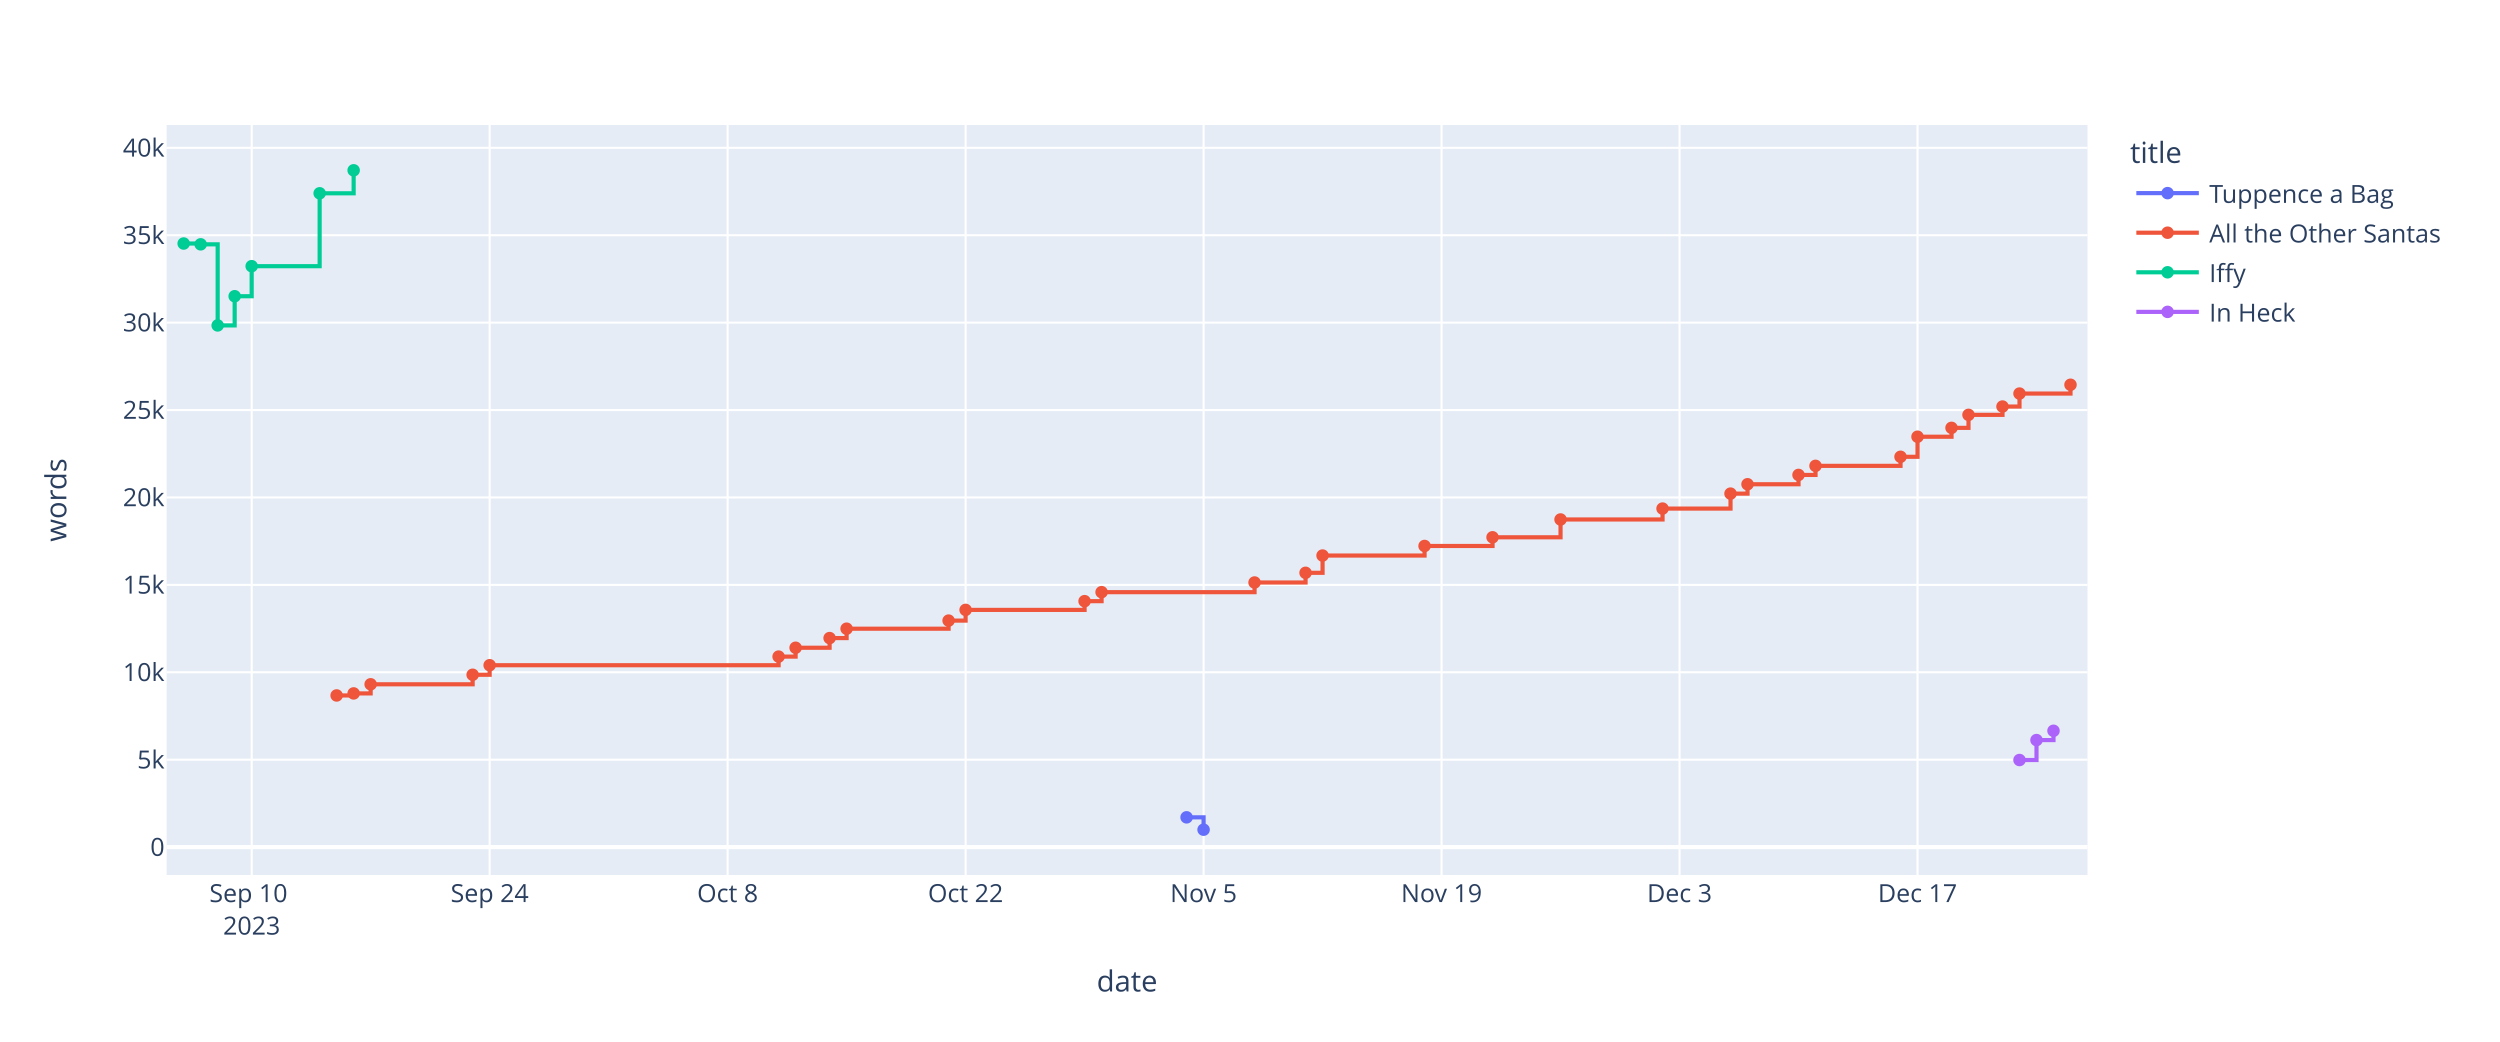
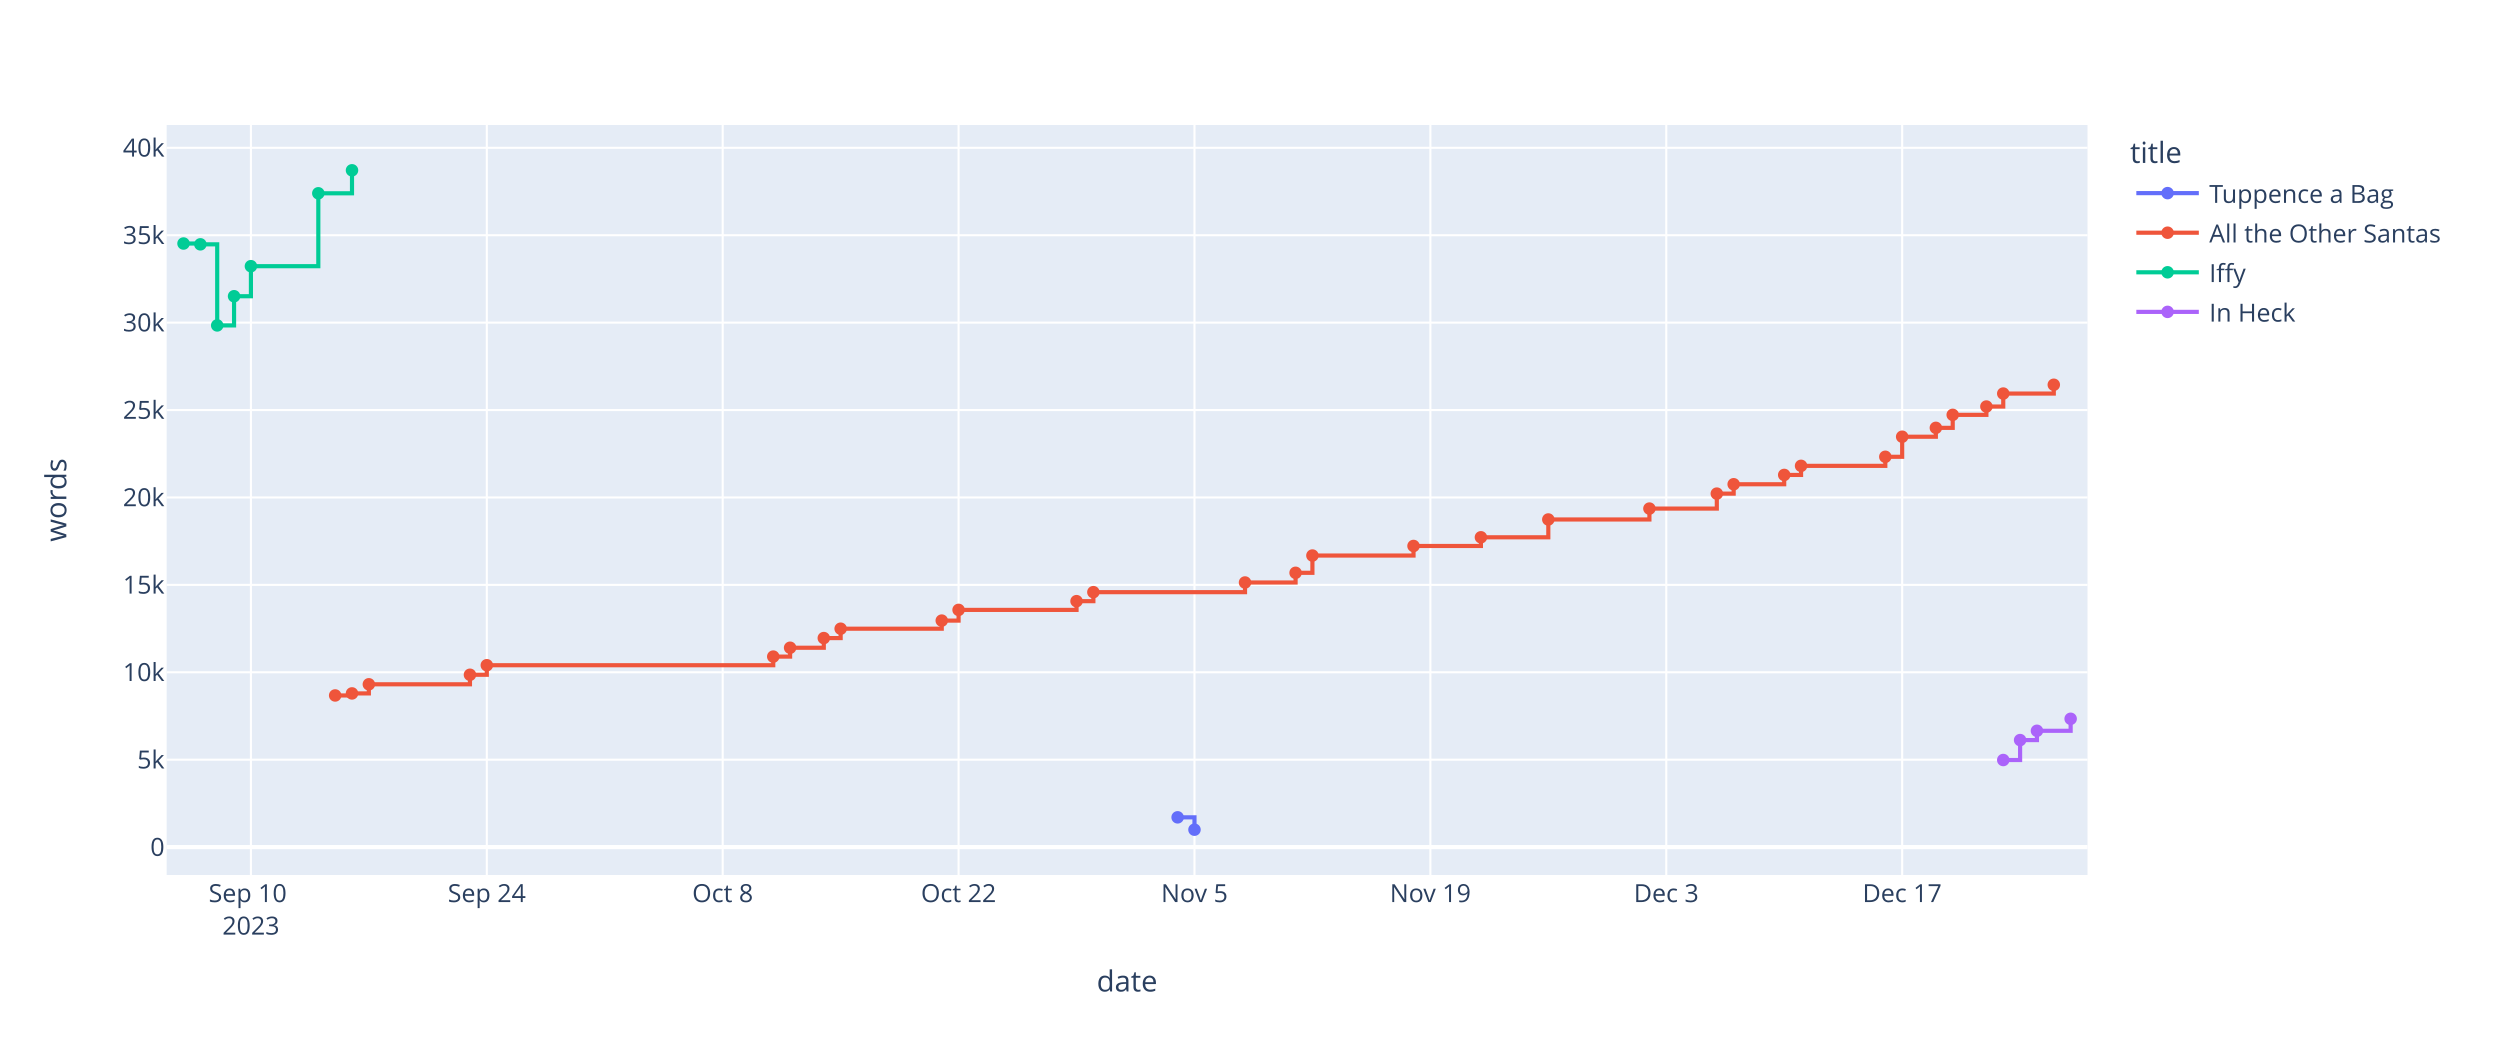
<svg xmlns="http://www.w3.org/2000/svg" class="main-svg" width="1200" height="500" style="" viewBox="0 0 1200 500">
  <rect x="0" y="0" width="1200" height="500" style="fill: rgb(255, 255, 255); fill-opacity: 1;" />
-   <defs id="defs-a32a0c">
+   <defs id="defs-82df48">
    <g class="clips">
-       <clipPath id="clipa32a0cxyplot" class="plotclip">
+       <clipPath id="clip82df48xyplot" class="plotclip">
        <rect width="922" height="360" />
      </clipPath>
-       <clipPath class="axesclip" id="clipa32a0cx">
+       <clipPath class="axesclip" id="clip82df48x">
        <rect x="80" y="0" width="922" height="500" />
      </clipPath>
-       <clipPath class="axesclip" id="clipa32a0cy">
+       <clipPath class="axesclip" id="clip82df48y">
        <rect x="0" y="60" width="1200" height="360" />
      </clipPath>
-       <clipPath class="axesclip" id="clipa32a0cxy">
+       <clipPath class="axesclip" id="clip82df48xy">
        <rect x="80" y="60" width="922" height="360" />
      </clipPath>
    </g>
    <g class="gradients" />
    <g class="patterns" />
  </defs>
  <g class="bglayer">
    <rect class="bg" x="80" y="60" width="922" height="360" style="fill: rgb(229, 236, 246); fill-opacity: 1; stroke-width: 0;" />
  </g>
  <g class="layer-below">
    <g class="imagelayer" />
    <g class="shapelayer" />
  </g>
  <g class="cartesianlayer">
    <g class="subplot xy">
      <g class="layer-subplot">
        <g class="shapelayer" />
        <g class="imagelayer" />
      </g>
      <g class="minor-gridlayer">
        <g class="x" />
        <g class="y" />
      </g>
      <g class="gridlayer">
        <g class="x">
-           <path class="xgrid crisp" transform="translate(120.8,0)" d="M0,60v360" style="stroke: rgb(255, 255, 255); stroke-opacity: 1; stroke-width: 1px;" />
-           <path class="xgrid crisp" transform="translate(235.03,0)" d="M0,60v360" style="stroke: rgb(255, 255, 255); stroke-opacity: 1; stroke-width: 1px;" />
-           <path class="xgrid crisp" transform="translate(349.26,0)" d="M0,60v360" style="stroke: rgb(255, 255, 255); stroke-opacity: 1; stroke-width: 1px;" />
-           <path class="xgrid crisp" transform="translate(463.49,0)" d="M0,60v360" style="stroke: rgb(255, 255, 255); stroke-opacity: 1; stroke-width: 1px;" />
-           <path class="xgrid crisp" transform="translate(577.72,0)" d="M0,60v360" style="stroke: rgb(255, 255, 255); stroke-opacity: 1; stroke-width: 1px;" />
-           <path class="xgrid crisp" transform="translate(691.95,0)" d="M0,60v360" style="stroke: rgb(255, 255, 255); stroke-opacity: 1; stroke-width: 1px;" />
-           <path class="xgrid crisp" transform="translate(806.18,0)" d="M0,60v360" style="stroke: rgb(255, 255, 255); stroke-opacity: 1; stroke-width: 1px;" />
-           <path class="xgrid crisp" transform="translate(920.41,0)" d="M0,60v360" style="stroke: rgb(255, 255, 255); stroke-opacity: 1; stroke-width: 1px;" />
+           <path class="xgrid crisp" transform="translate(120.44,0)" d="M0,60v360" style="stroke: rgb(255, 255, 255); stroke-opacity: 1; stroke-width: 1px;" />
+           <path class="xgrid crisp" transform="translate(233.67,0)" d="M0,60v360" style="stroke: rgb(255, 255, 255); stroke-opacity: 1; stroke-width: 1px;" />
+           <path class="xgrid crisp" transform="translate(346.89,0)" d="M0,60v360" style="stroke: rgb(255, 255, 255); stroke-opacity: 1; stroke-width: 1px;" />
+           <path class="xgrid crisp" transform="translate(460.12,0)" d="M0,60v360" style="stroke: rgb(255, 255, 255); stroke-opacity: 1; stroke-width: 1px;" />
+           <path class="xgrid crisp" transform="translate(573.35,0)" d="M0,60v360" style="stroke: rgb(255, 255, 255); stroke-opacity: 1; stroke-width: 1px;" />
+           <path class="xgrid crisp" transform="translate(686.58,0)" d="M0,60v360" style="stroke: rgb(255, 255, 255); stroke-opacity: 1; stroke-width: 1px;" />
+           <path class="xgrid crisp" transform="translate(799.81,0)" d="M0,60v360" style="stroke: rgb(255, 255, 255); stroke-opacity: 1; stroke-width: 1px;" />
+           <path class="xgrid crisp" transform="translate(913.04,0)" d="M0,60v360" style="stroke: rgb(255, 255, 255); stroke-opacity: 1; stroke-width: 1px;" />
        </g>
        <g class="y">
          <path class="ygrid crisp" transform="translate(0,364.65)" d="M80,0h922" style="stroke: rgb(255, 255, 255); stroke-opacity: 1; stroke-width: 1px;" />
          <path class="ygrid crisp" transform="translate(0,322.69)" d="M80,0h922" style="stroke: rgb(255, 255, 255); stroke-opacity: 1; stroke-width: 1px;" />
          <path class="ygrid crisp" transform="translate(0,280.74)" d="M80,0h922" style="stroke: rgb(255, 255, 255); stroke-opacity: 1; stroke-width: 1px;" />
          <path class="ygrid crisp" transform="translate(0,238.78)" d="M80,0h922" style="stroke: rgb(255, 255, 255); stroke-opacity: 1; stroke-width: 1px;" />
          <path class="ygrid crisp" transform="translate(0,196.82)" d="M80,0h922" style="stroke: rgb(255, 255, 255); stroke-opacity: 1; stroke-width: 1px;" />
          <path class="ygrid crisp" transform="translate(0,154.86)" d="M80,0h922" style="stroke: rgb(255, 255, 255); stroke-opacity: 1; stroke-width: 1px;" />
          <path class="ygrid crisp" transform="translate(0,112.91)" d="M80,0h922" style="stroke: rgb(255, 255, 255); stroke-opacity: 1; stroke-width: 1px;" />
          <path class="ygrid crisp" transform="translate(0,70.95)" d="M80,0h922" style="stroke: rgb(255, 255, 255); stroke-opacity: 1; stroke-width: 1px;" />
        </g>
      </g>
      <g class="zerolinelayer">
        <path class="yzl zl crisp" transform="translate(0,406.61)" d="M80,0h922" style="stroke: rgb(255, 255, 255); stroke-opacity: 1; stroke-width: 2px;" />
      </g>
      <path class="xlines-below" />
      <path class="ylines-below" />
      <g class="overlines-below" />
      <g class="xaxislayer-below" />
      <g class="yaxislayer-below" />
      <g class="overaxes-below" />
-       <g class="plot" transform="translate(80,60)" clip-path="url(#clipa32a0cxyplot)">
+       <g class="plot" transform="translate(80,60)" clip-path="url(#clip82df48xyplot)">
        <g class="scatterlayer mlayer">
-           <g class="trace scatter trace09ae52" style="stroke-miterlimit: 2; opacity: 1;">
+           <g class="trace scatter tracedaa870" style="stroke-miterlimit: 2; opacity: 1;">
            <g class="fills" />
            <g class="errorbars" />
            <g class="lines">
-               <path class="js-line" d="M497.72,338.25V332.32H489.56" style="vector-effect: non-scaling-stroke; fill: none; stroke: rgb(99, 110, 250); stroke-opacity: 1; stroke-width: 2px; opacity: 1;" />
+               <path class="js-line" d="M493.35,338.25V332.32H485.26" style="vector-effect: non-scaling-stroke; fill: none; stroke: rgb(99, 110, 250); stroke-opacity: 1; stroke-width: 2px; opacity: 1;" />
            </g>
            <g class="points">
-               <path class="point" transform="translate(497.72,338.25)" d="M3,0A3,3 0 1,1 0,-3A3,3 0 0,1 3,0Z" style="opacity: 1; stroke-width: 0px; fill: rgb(99, 110, 250); fill-opacity: 1;" />
-               <path class="point" transform="translate(489.56,332.32)" d="M3,0A3,3 0 1,1 0,-3A3,3 0 0,1 3,0Z" style="opacity: 1; stroke-width: 0px; fill: rgb(99, 110, 250); fill-opacity: 1;" />
+               <path class="point" transform="translate(493.35,338.25)" d="M3,0A3,3 0 1,1 0,-3A3,3 0 0,1 3,0Z" style="opacity: 1; stroke-width: 0px; fill: rgb(99, 110, 250); fill-opacity: 1;" />
+               <path class="point" transform="translate(485.26,332.32)" d="M3,0A3,3 0 1,1 0,-3A3,3 0 0,1 3,0Z" style="opacity: 1; stroke-width: 0px; fill: rgb(99, 110, 250); fill-opacity: 1;" />
            </g>
            <g class="text" />
          </g>
-           <g class="trace scatter tracea67ad2" style="stroke-miterlimit: 2; opacity: 1;">
+           <g class="trace scatter tracebb7113" style="stroke-miterlimit: 2; opacity: 1;">
            <g class="fills" />
            <g class="errorbars" />
            <g class="lines">
-               <path class="js-line" d="M913.84,124.69V128.91H889.36V135.14H881.2V139.13H864.88V145.37H856.73V149.63H840.41V159.26H832.25V163.61H791.45V167.97H783.29V172.44H758.81V176.94H750.65V184.12H718.02V189.35H669.06V197.9H636.42V202.07H603.79V206.66H554.83V214.95H546.67V219.6H522.19V224.24H448.76V228.56H440.6V232.75H383.49V237.89H375.33V241.78H326.37V246.28H318.21V250.92H301.89V255.17H293.73V259.31H155.03V263.89H146.87V268.46H97.91V272.84H89.75V273.82H81.59" style="vector-effect: non-scaling-stroke; fill: none; stroke: rgb(239, 85, 59); stroke-opacity: 1; stroke-width: 2px; opacity: 1;" />
+               <path class="js-line" d="M905.82,124.69V128.91H881.56V135.14H873.47V139.13H857.3V145.37H849.21V149.63H833.04V159.26H824.95V163.61H784.51V167.97H776.42V172.44H752.16V176.94H744.07V184.12H711.72V189.35H663.19V197.9H630.84V202.07H598.49V206.66H549.96V214.95H541.88V219.6H517.61V224.24H444.82V228.56H436.74V232.75H380.12V237.89H372.04V241.78H323.51V246.28H315.42V250.92H299.25V255.17H291.16V259.31H153.67V263.89H145.58V268.46H97.05V272.84H88.96V273.82H80.88" style="vector-effect: non-scaling-stroke; fill: none; stroke: rgb(239, 85, 59); stroke-opacity: 1; stroke-width: 2px; opacity: 1;" />
            </g>
            <g class="points">
-               <path class="point" transform="translate(913.84,124.69)" d="M3,0A3,3 0 1,1 0,-3A3,3 0 0,1 3,0Z" style="opacity: 1; stroke-width: 0px; fill: rgb(239, 85, 59); fill-opacity: 1;" />
-               <path class="point" transform="translate(889.36,128.91)" d="M3,0A3,3 0 1,1 0,-3A3,3 0 0,1 3,0Z" style="opacity: 1; stroke-width: 0px; fill: rgb(239, 85, 59); fill-opacity: 1;" />
-               <path class="point" transform="translate(881.2,135.14)" d="M3,0A3,3 0 1,1 0,-3A3,3 0 0,1 3,0Z" style="opacity: 1; stroke-width: 0px; fill: rgb(239, 85, 59); fill-opacity: 1;" />
-               <path class="point" transform="translate(864.88,139.13)" d="M3,0A3,3 0 1,1 0,-3A3,3 0 0,1 3,0Z" style="opacity: 1; stroke-width: 0px; fill: rgb(239, 85, 59); fill-opacity: 1;" />
-               <path class="point" transform="translate(856.73,145.37)" d="M3,0A3,3 0 1,1 0,-3A3,3 0 0,1 3,0Z" style="opacity: 1; stroke-width: 0px; fill: rgb(239, 85, 59); fill-opacity: 1;" />
-               <path class="point" transform="translate(840.41,149.63)" d="M3,0A3,3 0 1,1 0,-3A3,3 0 0,1 3,0Z" style="opacity: 1; stroke-width: 0px; fill: rgb(239, 85, 59); fill-opacity: 1;" />
-               <path class="point" transform="translate(832.25,159.26)" d="M3,0A3,3 0 1,1 0,-3A3,3 0 0,1 3,0Z" style="opacity: 1; stroke-width: 0px; fill: rgb(239, 85, 59); fill-opacity: 1;" />
-               <path class="point" transform="translate(791.45,163.61)" d="M3,0A3,3 0 1,1 0,-3A3,3 0 0,1 3,0Z" style="opacity: 1; stroke-width: 0px; fill: rgb(239, 85, 59); fill-opacity: 1;" />
-               <path class="point" transform="translate(783.29,167.97)" d="M3,0A3,3 0 1,1 0,-3A3,3 0 0,1 3,0Z" style="opacity: 1; stroke-width: 0px; fill: rgb(239, 85, 59); fill-opacity: 1;" />
-               <path class="point" transform="translate(758.81,172.44)" d="M3,0A3,3 0 1,1 0,-3A3,3 0 0,1 3,0Z" style="opacity: 1; stroke-width: 0px; fill: rgb(239, 85, 59); fill-opacity: 1;" />
-               <path class="point" transform="translate(750.65,176.94)" d="M3,0A3,3 0 1,1 0,-3A3,3 0 0,1 3,0Z" style="opacity: 1; stroke-width: 0px; fill: rgb(239, 85, 59); fill-opacity: 1;" />
-               <path class="point" transform="translate(718.02,184.12)" d="M3,0A3,3 0 1,1 0,-3A3,3 0 0,1 3,0Z" style="opacity: 1; stroke-width: 0px; fill: rgb(239, 85, 59); fill-opacity: 1;" />
-               <path class="point" transform="translate(669.06,189.35)" d="M3,0A3,3 0 1,1 0,-3A3,3 0 0,1 3,0Z" style="opacity: 1; stroke-width: 0px; fill: rgb(239, 85, 59); fill-opacity: 1;" />
-               <path class="point" transform="translate(636.42,197.9)" d="M3,0A3,3 0 1,1 0,-3A3,3 0 0,1 3,0Z" style="opacity: 1; stroke-width: 0px; fill: rgb(239, 85, 59); fill-opacity: 1;" />
-               <path class="point" transform="translate(603.79,202.07)" d="M3,0A3,3 0 1,1 0,-3A3,3 0 0,1 3,0Z" style="opacity: 1; stroke-width: 0px; fill: rgb(239, 85, 59); fill-opacity: 1;" />
-               <path class="point" transform="translate(554.83,206.66)" d="M3,0A3,3 0 1,1 0,-3A3,3 0 0,1 3,0Z" style="opacity: 1; stroke-width: 0px; fill: rgb(239, 85, 59); fill-opacity: 1;" />
-               <path class="point" transform="translate(546.67,214.95)" d="M3,0A3,3 0 1,1 0,-3A3,3 0 0,1 3,0Z" style="opacity: 1; stroke-width: 0px; fill: rgb(239, 85, 59); fill-opacity: 1;" />
-               <path class="point" transform="translate(522.19,219.6)" d="M3,0A3,3 0 1,1 0,-3A3,3 0 0,1 3,0Z" style="opacity: 1; stroke-width: 0px; fill: rgb(239, 85, 59); fill-opacity: 1;" />
-               <path class="point" transform="translate(448.76,224.24)" d="M3,0A3,3 0 1,1 0,-3A3,3 0 0,1 3,0Z" style="opacity: 1; stroke-width: 0px; fill: rgb(239, 85, 59); fill-opacity: 1;" />
-               <path class="point" transform="translate(440.6,228.56)" d="M3,0A3,3 0 1,1 0,-3A3,3 0 0,1 3,0Z" style="opacity: 1; stroke-width: 0px; fill: rgb(239, 85, 59); fill-opacity: 1;" />
-               <path class="point" transform="translate(383.49,232.75)" d="M3,0A3,3 0 1,1 0,-3A3,3 0 0,1 3,0Z" style="opacity: 1; stroke-width: 0px; fill: rgb(239, 85, 59); fill-opacity: 1;" />
-               <path class="point" transform="translate(375.33,237.89)" d="M3,0A3,3 0 1,1 0,-3A3,3 0 0,1 3,0Z" style="opacity: 1; stroke-width: 0px; fill: rgb(239, 85, 59); fill-opacity: 1;" />
-               <path class="point" transform="translate(326.37,241.78)" d="M3,0A3,3 0 1,1 0,-3A3,3 0 0,1 3,0Z" style="opacity: 1; stroke-width: 0px; fill: rgb(239, 85, 59); fill-opacity: 1;" />
-               <path class="point" transform="translate(318.21,246.28)" d="M3,0A3,3 0 1,1 0,-3A3,3 0 0,1 3,0Z" style="opacity: 1; stroke-width: 0px; fill: rgb(239, 85, 59); fill-opacity: 1;" />
-               <path class="point" transform="translate(301.89,250.92)" d="M3,0A3,3 0 1,1 0,-3A3,3 0 0,1 3,0Z" style="opacity: 1; stroke-width: 0px; fill: rgb(239, 85, 59); fill-opacity: 1;" />
-               <path class="point" transform="translate(293.73,255.17)" d="M3,0A3,3 0 1,1 0,-3A3,3 0 0,1 3,0Z" style="opacity: 1; stroke-width: 0px; fill: rgb(239, 85, 59); fill-opacity: 1;" />
-               <path class="point" transform="translate(155.03,259.31)" d="M3,0A3,3 0 1,1 0,-3A3,3 0 0,1 3,0Z" style="opacity: 1; stroke-width: 0px; fill: rgb(239, 85, 59); fill-opacity: 1;" />
-               <path class="point" transform="translate(146.87,263.89)" d="M3,0A3,3 0 1,1 0,-3A3,3 0 0,1 3,0Z" style="opacity: 1; stroke-width: 0px; fill: rgb(239, 85, 59); fill-opacity: 1;" />
-               <path class="point" transform="translate(97.91,268.46)" d="M3,0A3,3 0 1,1 0,-3A3,3 0 0,1 3,0Z" style="opacity: 1; stroke-width: 0px; fill: rgb(239, 85, 59); fill-opacity: 1;" />
-               <path class="point" transform="translate(89.75,272.84)" d="M3,0A3,3 0 1,1 0,-3A3,3 0 0,1 3,0Z" style="opacity: 1; stroke-width: 0px; fill: rgb(239, 85, 59); fill-opacity: 1;" />
-               <path class="point" transform="translate(81.59,273.82)" d="M3,0A3,3 0 1,1 0,-3A3,3 0 0,1 3,0Z" style="opacity: 1; stroke-width: 0px; fill: rgb(239, 85, 59); fill-opacity: 1;" />
+               <path class="point" transform="translate(905.82,124.69)" d="M3,0A3,3 0 1,1 0,-3A3,3 0 0,1 3,0Z" style="opacity: 1; stroke-width: 0px; fill: rgb(239, 85, 59); fill-opacity: 1;" />
+               <path class="point" transform="translate(881.56,128.91)" d="M3,0A3,3 0 1,1 0,-3A3,3 0 0,1 3,0Z" style="opacity: 1; stroke-width: 0px; fill: rgb(239, 85, 59); fill-opacity: 1;" />
+               <path class="point" transform="translate(873.47,135.14)" d="M3,0A3,3 0 1,1 0,-3A3,3 0 0,1 3,0Z" style="opacity: 1; stroke-width: 0px; fill: rgb(239, 85, 59); fill-opacity: 1;" />
+               <path class="point" transform="translate(857.3,139.13)" d="M3,0A3,3 0 1,1 0,-3A3,3 0 0,1 3,0Z" style="opacity: 1; stroke-width: 0px; fill: rgb(239, 85, 59); fill-opacity: 1;" />
+               <path class="point" transform="translate(849.21,145.37)" d="M3,0A3,3 0 1,1 0,-3A3,3 0 0,1 3,0Z" style="opacity: 1; stroke-width: 0px; fill: rgb(239, 85, 59); fill-opacity: 1;" />
+               <path class="point" transform="translate(833.04,149.63)" d="M3,0A3,3 0 1,1 0,-3A3,3 0 0,1 3,0Z" style="opacity: 1; stroke-width: 0px; fill: rgb(239, 85, 59); fill-opacity: 1;" />
+               <path class="point" transform="translate(824.95,159.26)" d="M3,0A3,3 0 1,1 0,-3A3,3 0 0,1 3,0Z" style="opacity: 1; stroke-width: 0px; fill: rgb(239, 85, 59); fill-opacity: 1;" />
+               <path class="point" transform="translate(784.51,163.61)" d="M3,0A3,3 0 1,1 0,-3A3,3 0 0,1 3,0Z" style="opacity: 1; stroke-width: 0px; fill: rgb(239, 85, 59); fill-opacity: 1;" />
+               <path class="point" transform="translate(776.42,167.97)" d="M3,0A3,3 0 1,1 0,-3A3,3 0 0,1 3,0Z" style="opacity: 1; stroke-width: 0px; fill: rgb(239, 85, 59); fill-opacity: 1;" />
+               <path class="point" transform="translate(752.16,172.44)" d="M3,0A3,3 0 1,1 0,-3A3,3 0 0,1 3,0Z" style="opacity: 1; stroke-width: 0px; fill: rgb(239, 85, 59); fill-opacity: 1;" />
+               <path class="point" transform="translate(744.07,176.94)" d="M3,0A3,3 0 1,1 0,-3A3,3 0 0,1 3,0Z" style="opacity: 1; stroke-width: 0px; fill: rgb(239, 85, 59); fill-opacity: 1;" />
+               <path class="point" transform="translate(711.72,184.12)" d="M3,0A3,3 0 1,1 0,-3A3,3 0 0,1 3,0Z" style="opacity: 1; stroke-width: 0px; fill: rgb(239, 85, 59); fill-opacity: 1;" />
+               <path class="point" transform="translate(663.19,189.35)" d="M3,0A3,3 0 1,1 0,-3A3,3 0 0,1 3,0Z" style="opacity: 1; stroke-width: 0px; fill: rgb(239, 85, 59); fill-opacity: 1;" />
+               <path class="point" transform="translate(630.84,197.9)" d="M3,0A3,3 0 1,1 0,-3A3,3 0 0,1 3,0Z" style="opacity: 1; stroke-width: 0px; fill: rgb(239, 85, 59); fill-opacity: 1;" />
+               <path class="point" transform="translate(598.49,202.07)" d="M3,0A3,3 0 1,1 0,-3A3,3 0 0,1 3,0Z" style="opacity: 1; stroke-width: 0px; fill: rgb(239, 85, 59); fill-opacity: 1;" />
+               <path class="point" transform="translate(549.96,206.66)" d="M3,0A3,3 0 1,1 0,-3A3,3 0 0,1 3,0Z" style="opacity: 1; stroke-width: 0px; fill: rgb(239, 85, 59); fill-opacity: 1;" />
+               <path class="point" transform="translate(541.88,214.95)" d="M3,0A3,3 0 1,1 0,-3A3,3 0 0,1 3,0Z" style="opacity: 1; stroke-width: 0px; fill: rgb(239, 85, 59); fill-opacity: 1;" />
+               <path class="point" transform="translate(517.61,219.6)" d="M3,0A3,3 0 1,1 0,-3A3,3 0 0,1 3,0Z" style="opacity: 1; stroke-width: 0px; fill: rgb(239, 85, 59); fill-opacity: 1;" />
+               <path class="point" transform="translate(444.82,224.24)" d="M3,0A3,3 0 1,1 0,-3A3,3 0 0,1 3,0Z" style="opacity: 1; stroke-width: 0px; fill: rgb(239, 85, 59); fill-opacity: 1;" />
+               <path class="point" transform="translate(436.74,228.56)" d="M3,0A3,3 0 1,1 0,-3A3,3 0 0,1 3,0Z" style="opacity: 1; stroke-width: 0px; fill: rgb(239, 85, 59); fill-opacity: 1;" />
+               <path class="point" transform="translate(380.12,232.75)" d="M3,0A3,3 0 1,1 0,-3A3,3 0 0,1 3,0Z" style="opacity: 1; stroke-width: 0px; fill: rgb(239, 85, 59); fill-opacity: 1;" />
+               <path class="point" transform="translate(372.04,237.89)" d="M3,0A3,3 0 1,1 0,-3A3,3 0 0,1 3,0Z" style="opacity: 1; stroke-width: 0px; fill: rgb(239, 85, 59); fill-opacity: 1;" />
+               <path class="point" transform="translate(323.51,241.78)" d="M3,0A3,3 0 1,1 0,-3A3,3 0 0,1 3,0Z" style="opacity: 1; stroke-width: 0px; fill: rgb(239, 85, 59); fill-opacity: 1;" />
+               <path class="point" transform="translate(315.42,246.28)" d="M3,0A3,3 0 1,1 0,-3A3,3 0 0,1 3,0Z" style="opacity: 1; stroke-width: 0px; fill: rgb(239, 85, 59); fill-opacity: 1;" />
+               <path class="point" transform="translate(299.25,250.92)" d="M3,0A3,3 0 1,1 0,-3A3,3 0 0,1 3,0Z" style="opacity: 1; stroke-width: 0px; fill: rgb(239, 85, 59); fill-opacity: 1;" />
+               <path class="point" transform="translate(291.16,255.17)" d="M3,0A3,3 0 1,1 0,-3A3,3 0 0,1 3,0Z" style="opacity: 1; stroke-width: 0px; fill: rgb(239, 85, 59); fill-opacity: 1;" />
+               <path class="point" transform="translate(153.67,259.31)" d="M3,0A3,3 0 1,1 0,-3A3,3 0 0,1 3,0Z" style="opacity: 1; stroke-width: 0px; fill: rgb(239, 85, 59); fill-opacity: 1;" />
+               <path class="point" transform="translate(145.58,263.89)" d="M3,0A3,3 0 1,1 0,-3A3,3 0 0,1 3,0Z" style="opacity: 1; stroke-width: 0px; fill: rgb(239, 85, 59); fill-opacity: 1;" />
+               <path class="point" transform="translate(97.05,268.46)" d="M3,0A3,3 0 1,1 0,-3A3,3 0 0,1 3,0Z" style="opacity: 1; stroke-width: 0px; fill: rgb(239, 85, 59); fill-opacity: 1;" />
+               <path class="point" transform="translate(88.96,272.84)" d="M3,0A3,3 0 1,1 0,-3A3,3 0 0,1 3,0Z" style="opacity: 1; stroke-width: 0px; fill: rgb(239, 85, 59); fill-opacity: 1;" />
+               <path class="point" transform="translate(80.88,273.82)" d="M3,0A3,3 0 1,1 0,-3A3,3 0 0,1 3,0Z" style="opacity: 1; stroke-width: 0px; fill: rgb(239, 85, 59); fill-opacity: 1;" />
            </g>
            <g class="text" />
          </g>
-           <g class="trace scatter trace9593f7" style="stroke-miterlimit: 2; opacity: 1;">
+           <g class="trace scatter trace815192" style="stroke-miterlimit: 2; opacity: 1;">
            <g class="fills" />
            <g class="errorbars" />
            <g class="lines">
-               <path class="js-line" d="M89.75,21.75V32.78H73.43V67.77H40.8V82.19H32.64V96.2H24.48V57.28H16.32V56.89H8.16" style="vector-effect: non-scaling-stroke; fill: none; stroke: rgb(0, 204, 150); stroke-opacity: 1; stroke-width: 2px; opacity: 1;" />
+               <path class="js-line" d="M88.96,21.75V32.78H72.79V67.77H40.44V82.19H32.35V96.2H24.26V57.28H16.18V56.89H8.09" style="vector-effect: non-scaling-stroke; fill: none; stroke: rgb(0, 204, 150); stroke-opacity: 1; stroke-width: 2px; opacity: 1;" />
            </g>
            <g class="points">
-               <path class="point" transform="translate(89.75,21.75)" d="M3,0A3,3 0 1,1 0,-3A3,3 0 0,1 3,0Z" style="opacity: 1; stroke-width: 0px; fill: rgb(0, 204, 150); fill-opacity: 1;" />
-               <path class="point" transform="translate(73.43,32.78)" d="M3,0A3,3 0 1,1 0,-3A3,3 0 0,1 3,0Z" style="opacity: 1; stroke-width: 0px; fill: rgb(0, 204, 150); fill-opacity: 1;" />
-               <path class="point" transform="translate(40.8,67.77)" d="M3,0A3,3 0 1,1 0,-3A3,3 0 0,1 3,0Z" style="opacity: 1; stroke-width: 0px; fill: rgb(0, 204, 150); fill-opacity: 1;" />
-               <path class="point" transform="translate(32.64,82.19)" d="M3,0A3,3 0 1,1 0,-3A3,3 0 0,1 3,0Z" style="opacity: 1; stroke-width: 0px; fill: rgb(0, 204, 150); fill-opacity: 1;" />
-               <path class="point" transform="translate(24.48,96.2)" d="M3,0A3,3 0 1,1 0,-3A3,3 0 0,1 3,0Z" style="opacity: 1; stroke-width: 0px; fill: rgb(0, 204, 150); fill-opacity: 1;" />
-               <path class="point" transform="translate(16.32,57.28)" d="M3,0A3,3 0 1,1 0,-3A3,3 0 0,1 3,0Z" style="opacity: 1; stroke-width: 0px; fill: rgb(0, 204, 150); fill-opacity: 1;" />
-               <path class="point" transform="translate(8.16,56.89)" d="M3,0A3,3 0 1,1 0,-3A3,3 0 0,1 3,0Z" style="opacity: 1; stroke-width: 0px; fill: rgb(0, 204, 150); fill-opacity: 1;" />
+               <path class="point" transform="translate(88.96,21.75)" d="M3,0A3,3 0 1,1 0,-3A3,3 0 0,1 3,0Z" style="opacity: 1; stroke-width: 0px; fill: rgb(0, 204, 150); fill-opacity: 1;" />
+               <path class="point" transform="translate(72.79,32.78)" d="M3,0A3,3 0 1,1 0,-3A3,3 0 0,1 3,0Z" style="opacity: 1; stroke-width: 0px; fill: rgb(0, 204, 150); fill-opacity: 1;" />
+               <path class="point" transform="translate(40.44,67.77)" d="M3,0A3,3 0 1,1 0,-3A3,3 0 0,1 3,0Z" style="opacity: 1; stroke-width: 0px; fill: rgb(0, 204, 150); fill-opacity: 1;" />
+               <path class="point" transform="translate(32.35,82.19)" d="M3,0A3,3 0 1,1 0,-3A3,3 0 0,1 3,0Z" style="opacity: 1; stroke-width: 0px; fill: rgb(0, 204, 150); fill-opacity: 1;" />
+               <path class="point" transform="translate(24.26,96.2)" d="M3,0A3,3 0 1,1 0,-3A3,3 0 0,1 3,0Z" style="opacity: 1; stroke-width: 0px; fill: rgb(0, 204, 150); fill-opacity: 1;" />
+               <path class="point" transform="translate(16.18,57.28)" d="M3,0A3,3 0 1,1 0,-3A3,3 0 0,1 3,0Z" style="opacity: 1; stroke-width: 0px; fill: rgb(0, 204, 150); fill-opacity: 1;" />
+               <path class="point" transform="translate(8.09,56.89)" d="M3,0A3,3 0 1,1 0,-3A3,3 0 0,1 3,0Z" style="opacity: 1; stroke-width: 0px; fill: rgb(0, 204, 150); fill-opacity: 1;" />
            </g>
            <g class="text" />
          </g>
-           <g class="trace scatter tracedb3541" style="stroke-miterlimit: 2; opacity: 1;">
+           <g class="trace scatter tracebb4022" style="stroke-miterlimit: 2; opacity: 1;">
            <g class="fills" />
            <g class="errorbars" />
            <g class="lines">
-               <path class="js-line" d="M905.68,290.78V295.24H897.52V304.81H889.36" style="vector-effect: non-scaling-stroke; fill: none; stroke: rgb(171, 99, 250); stroke-opacity: 1; stroke-width: 2px; opacity: 1;" />
+               <path class="js-line" d="M913.91,285.02V290.78H897.74V295.24H889.65V304.81H881.56" style="vector-effect: non-scaling-stroke; fill: none; stroke: rgb(171, 99, 250); stroke-opacity: 1; stroke-width: 2px; opacity: 1;" />
            </g>
            <g class="points">
-               <path class="point" transform="translate(905.68,290.78)" d="M3,0A3,3 0 1,1 0,-3A3,3 0 0,1 3,0Z" style="opacity: 1; stroke-width: 0px; fill: rgb(171, 99, 250); fill-opacity: 1;" />
-               <path class="point" transform="translate(897.52,295.24)" d="M3,0A3,3 0 1,1 0,-3A3,3 0 0,1 3,0Z" style="opacity: 1; stroke-width: 0px; fill: rgb(171, 99, 250); fill-opacity: 1;" />
-               <path class="point" transform="translate(889.36,304.81)" d="M3,0A3,3 0 1,1 0,-3A3,3 0 0,1 3,0Z" style="opacity: 1; stroke-width: 0px; fill: rgb(171, 99, 250); fill-opacity: 1;" />
+               <path class="point" transform="translate(913.91,285.02)" d="M3,0A3,3 0 1,1 0,-3A3,3 0 0,1 3,0Z" style="opacity: 1; stroke-width: 0px; fill: rgb(171, 99, 250); fill-opacity: 1;" />
+               <path class="point" transform="translate(897.74,290.78)" d="M3,0A3,3 0 1,1 0,-3A3,3 0 0,1 3,0Z" style="opacity: 1; stroke-width: 0px; fill: rgb(171, 99, 250); fill-opacity: 1;" />
+               <path class="point" transform="translate(889.65,295.24)" d="M3,0A3,3 0 1,1 0,-3A3,3 0 0,1 3,0Z" style="opacity: 1; stroke-width: 0px; fill: rgb(171, 99, 250); fill-opacity: 1;" />
+               <path class="point" transform="translate(881.56,304.81)" d="M3,0A3,3 0 1,1 0,-3A3,3 0 0,1 3,0Z" style="opacity: 1; stroke-width: 0px; fill: rgb(171, 99, 250); fill-opacity: 1;" />
            </g>
            <g class="text" />
          </g>
        </g>
      </g>
      <g class="overplot" />
      <path class="xlines-above crisp" d="M0,0" style="fill: none;" />
      <path class="ylines-above crisp" d="M0,0" style="fill: none;" />
      <g class="overlines-above" />
      <g class="xaxislayer-above">
        <g class="xtick">
-           <text text-anchor="middle" x="0" y="433" transform="translate(120.8,0)" style="font-family: 'Open Sans', verdana, arial, sans-serif; font-size: 12px; fill: rgb(42, 63, 95); fill-opacity: 1; white-space: pre; opacity: 1;">
+           <text text-anchor="middle" x="0" y="433" transform="translate(120.44,0)" style="font-family: 'Open Sans', verdana, arial, sans-serif; font-size: 12px; fill: rgb(42, 63, 95); fill-opacity: 1; white-space: pre; opacity: 1;">
            <tspan class="line" dy="0em" x="0" y="433">Sep 10</tspan>
            <tspan class="line" dy="1.3em" x="0" y="433">2023</tspan>
          </text>
        </g>
        <g class="xtick">
-           <text text-anchor="middle" x="0" y="433" style="font-family: 'Open Sans', verdana, arial, sans-serif; font-size: 12px; fill: rgb(42, 63, 95); fill-opacity: 1; white-space: pre; opacity: 1;" transform="translate(235.03,0)">Sep 24</text>
-         </g>
-         <g class="xtick">
-           <text text-anchor="middle" x="0" y="433" style="font-family: 'Open Sans', verdana, arial, sans-serif; font-size: 12px; fill: rgb(42, 63, 95); fill-opacity: 1; white-space: pre; opacity: 1;" transform="translate(349.26,0)">Oct 8</text>
-         </g>
-         <g class="xtick">
-           <text text-anchor="middle" x="0" y="433" style="font-family: 'Open Sans', verdana, arial, sans-serif; font-size: 12px; fill: rgb(42, 63, 95); fill-opacity: 1; white-space: pre; opacity: 1;" transform="translate(463.49,0)">Oct 22</text>
-         </g>
-         <g class="xtick">
-           <text text-anchor="middle" x="0" y="433" style="font-family: 'Open Sans', verdana, arial, sans-serif; font-size: 12px; fill: rgb(42, 63, 95); fill-opacity: 1; white-space: pre; opacity: 1;" transform="translate(577.72,0)">Nov 5</text>
-         </g>
-         <g class="xtick">
-           <text text-anchor="middle" x="0" y="433" style="font-family: 'Open Sans', verdana, arial, sans-serif; font-size: 12px; fill: rgb(42, 63, 95); fill-opacity: 1; white-space: pre; opacity: 1;" transform="translate(691.95,0)">Nov 19</text>
-         </g>
-         <g class="xtick">
-           <text text-anchor="middle" x="0" y="433" style="font-family: 'Open Sans', verdana, arial, sans-serif; font-size: 12px; fill: rgb(42, 63, 95); fill-opacity: 1; white-space: pre; opacity: 1;" transform="translate(806.18,0)">Dec 3</text>
-         </g>
-         <g class="xtick">
-           <text text-anchor="middle" x="0" y="433" style="font-family: 'Open Sans', verdana, arial, sans-serif; font-size: 12px; fill: rgb(42, 63, 95); fill-opacity: 1; white-space: pre; opacity: 1;" transform="translate(920.41,0)">Dec 17</text>
+           <text text-anchor="middle" x="0" y="433" style="font-family: 'Open Sans', verdana, arial, sans-serif; font-size: 12px; fill: rgb(42, 63, 95); fill-opacity: 1; white-space: pre; opacity: 1;" transform="translate(233.67,0)">Sep 24</text>
+         </g>
+         <g class="xtick">
+           <text text-anchor="middle" x="0" y="433" style="font-family: 'Open Sans', verdana, arial, sans-serif; font-size: 12px; fill: rgb(42, 63, 95); fill-opacity: 1; white-space: pre; opacity: 1;" transform="translate(346.89,0)">Oct 8</text>
+         </g>
+         <g class="xtick">
+           <text text-anchor="middle" x="0" y="433" style="font-family: 'Open Sans', verdana, arial, sans-serif; font-size: 12px; fill: rgb(42, 63, 95); fill-opacity: 1; white-space: pre; opacity: 1;" transform="translate(460.12,0)">Oct 22</text>
+         </g>
+         <g class="xtick">
+           <text text-anchor="middle" x="0" y="433" style="font-family: 'Open Sans', verdana, arial, sans-serif; font-size: 12px; fill: rgb(42, 63, 95); fill-opacity: 1; white-space: pre; opacity: 1;" transform="translate(573.35,0)">Nov 5</text>
+         </g>
+         <g class="xtick">
+           <text text-anchor="middle" x="0" y="433" style="font-family: 'Open Sans', verdana, arial, sans-serif; font-size: 12px; fill: rgb(42, 63, 95); fill-opacity: 1; white-space: pre; opacity: 1;" transform="translate(686.58,0)">Nov 19</text>
+         </g>
+         <g class="xtick">
+           <text text-anchor="middle" x="0" y="433" style="font-family: 'Open Sans', verdana, arial, sans-serif; font-size: 12px; fill: rgb(42, 63, 95); fill-opacity: 1; white-space: pre; opacity: 1;" transform="translate(799.81,0)">Dec 3</text>
+         </g>
+         <g class="xtick">
+           <text text-anchor="middle" x="0" y="433" style="font-family: 'Open Sans', verdana, arial, sans-serif; font-size: 12px; fill: rgb(42, 63, 95); fill-opacity: 1; white-space: pre; opacity: 1;" transform="translate(913.04,0)">Dec 17</text>
        </g>
      </g>
      <g class="yaxislayer-above">
        <g class="ytick">
          <text text-anchor="end" x="79" y="4.2" transform="translate(0,406.61)" style="font-family: 'Open Sans', verdana, arial, sans-serif; font-size: 12px; fill: rgb(42, 63, 95); fill-opacity: 1; white-space: pre; opacity: 1;">0</text>
        </g>
        <g class="ytick">
          <text text-anchor="end" x="79" y="4.2" style="font-family: 'Open Sans', verdana, arial, sans-serif; font-size: 12px; fill: rgb(42, 63, 95); fill-opacity: 1; white-space: pre; opacity: 1;" transform="translate(0,364.65)">5k</text>
        </g>
        <g class="ytick">
          <text text-anchor="end" x="79" y="4.2" style="font-family: 'Open Sans', verdana, arial, sans-serif; font-size: 12px; fill: rgb(42, 63, 95); fill-opacity: 1; white-space: pre; opacity: 1;" transform="translate(0,322.69)">10k</text>
        </g>
        <g class="ytick">
          <text text-anchor="end" x="79" y="4.2" style="font-family: 'Open Sans', verdana, arial, sans-serif; font-size: 12px; fill: rgb(42, 63, 95); fill-opacity: 1; white-space: pre; opacity: 1;" transform="translate(0,280.74)">15k</text>
        </g>
        <g class="ytick">
          <text text-anchor="end" x="79" y="4.2" style="font-family: 'Open Sans', verdana, arial, sans-serif; font-size: 12px; fill: rgb(42, 63, 95); fill-opacity: 1; white-space: pre; opacity: 1;" transform="translate(0,238.78)">20k</text>
        </g>
        <g class="ytick">
          <text text-anchor="end" x="79" y="4.2" style="font-family: 'Open Sans', verdana, arial, sans-serif; font-size: 12px; fill: rgb(42, 63, 95); fill-opacity: 1; white-space: pre; opacity: 1;" transform="translate(0,196.82)">25k</text>
        </g>
        <g class="ytick">
          <text text-anchor="end" x="79" y="4.2" style="font-family: 'Open Sans', verdana, arial, sans-serif; font-size: 12px; fill: rgb(42, 63, 95); fill-opacity: 1; white-space: pre; opacity: 1;" transform="translate(0,154.86)">30k</text>
        </g>
        <g class="ytick">
          <text text-anchor="end" x="79" y="4.2" style="font-family: 'Open Sans', verdana, arial, sans-serif; font-size: 12px; fill: rgb(42, 63, 95); fill-opacity: 1; white-space: pre; opacity: 1;" transform="translate(0,112.91)">35k</text>
        </g>
        <g class="ytick">
          <text text-anchor="end" x="79" y="4.2" style="font-family: 'Open Sans', verdana, arial, sans-serif; font-size: 12px; fill: rgb(42, 63, 95); fill-opacity: 1; white-space: pre; opacity: 1;" transform="translate(0,70.95)">40k</text>
        </g>
      </g>
      <g class="overaxes-above" />
    </g>
  </g>
  <g class="polarlayer" />
  <g class="smithlayer" />
  <g class="ternarylayer" />
  <g class="geolayer" />
  <g class="funnelarealayer" />
  <g class="pielayer" />
  <g class="iciclelayer" />
  <g class="treemaplayer" />
  <g class="sunburstlayer" />
  <g class="glimages" />
-   <defs id="topdefs-a32a0c">
+   <defs id="topdefs-82df48">
    <g class="clips" />
-     <clipPath id="legenda32a0c">
+     <clipPath id="legend82df48">
      <rect width="168" height="105" x="0" y="0" />
    </clipPath>
  </defs>
  <g class="layer-above">
    <g class="imagelayer" />
    <g class="shapelayer" />
  </g>
  <g class="infolayer">
    <g class="legend" pointer-events="all" transform="translate(1020.44,60)">
      <rect class="bg" shape-rendering="crispEdges" style="stroke: rgb(68, 68, 68); stroke-opacity: 1; fill: rgb(255, 255, 255); fill-opacity: 1; stroke-width: 0px;" width="168" height="105" x="0" y="0" />
-       <g class="scrollbox" transform="" clip-path="url(#legenda32a0c)">
+       <g class="scrollbox" transform="" clip-path="url(#legend82df48)">
        <text class="legendtitletext" text-anchor="start" x="2" y="18.2" style="font-family: 'Open Sans', verdana, arial, sans-serif; font-size: 14px; fill: rgb(42, 63, 95); fill-opacity: 1; white-space: pre;">title</text>
        <g class="groups" transform="">
          <g class="traces" transform="translate(0,32.7)" style="opacity: 1;">
            <text class="legendtext" text-anchor="start" x="40" y="4.68" style="font-family: 'Open Sans', verdana, arial, sans-serif; font-size: 12px; fill: rgb(42, 63, 95); fill-opacity: 1; white-space: pre;">Tuppence a Bag</text>
            <g class="layers" style="opacity: 1;">
              <g class="legendfill" />
              <g class="legendlines">
                <path class="js-line" d="M5,0h30" style="fill: none; stroke: rgb(99, 110, 250); stroke-opacity: 1; stroke-width: 2px;" />
              </g>
              <g class="legendsymbols">
                <g class="legendpoints">
                  <path class="scatterpts" transform="translate(20,0)" d="M3,0A3,3 0 1,1 0,-3A3,3 0 0,1 3,0Z" style="opacity: 1; stroke-width: 0px; fill: rgb(99, 110, 250); fill-opacity: 1;" />
                </g>
              </g>
            </g>
            <rect class="legendtoggle" x="0" y="-9.5" width="162.156" height="19" style="fill: rgb(0, 0, 0); fill-opacity: 0;" />
          </g>
        </g>
        <g class="groups" transform="">
          <g class="traces" transform="translate(0,51.7)" style="opacity: 1;">
            <text class="legendtext" text-anchor="start" x="40" y="4.68" style="font-family: 'Open Sans', verdana, arial, sans-serif; font-size: 12px; fill: rgb(42, 63, 95); fill-opacity: 1; white-space: pre;">All the Other Santas</text>
            <g class="layers" style="opacity: 1;">
              <g class="legendfill" />
              <g class="legendlines">
                <path class="js-line" d="M5,0h30" style="fill: none; stroke: rgb(239, 85, 59); stroke-opacity: 1; stroke-width: 2px;" />
              </g>
              <g class="legendsymbols">
                <g class="legendpoints">
                  <path class="scatterpts" transform="translate(20,0)" d="M3,0A3,3 0 1,1 0,-3A3,3 0 0,1 3,0Z" style="opacity: 1; stroke-width: 0px; fill: rgb(239, 85, 59); fill-opacity: 1;" />
                </g>
              </g>
            </g>
            <rect class="legendtoggle" x="0" y="-9.5" width="162.156" height="19" style="fill: rgb(0, 0, 0); fill-opacity: 0;" />
          </g>
        </g>
        <g class="groups" transform="">
          <g class="traces" transform="translate(0,70.7)" style="opacity: 1;">
            <text class="legendtext" text-anchor="start" x="40" y="4.68" style="font-family: 'Open Sans', verdana, arial, sans-serif; font-size: 12px; fill: rgb(42, 63, 95); fill-opacity: 1; white-space: pre;">Iffy</text>
            <g class="layers" style="opacity: 1;">
              <g class="legendfill" />
              <g class="legendlines">
                <path class="js-line" d="M5,0h30" style="fill: none; stroke: rgb(0, 204, 150); stroke-opacity: 1; stroke-width: 2px;" />
              </g>
              <g class="legendsymbols">
                <g class="legendpoints">
                  <path class="scatterpts" transform="translate(20,0)" d="M3,0A3,3 0 1,1 0,-3A3,3 0 0,1 3,0Z" style="opacity: 1; stroke-width: 0px; fill: rgb(0, 204, 150); fill-opacity: 1;" />
                </g>
              </g>
            </g>
            <rect class="legendtoggle" x="0" y="-9.5" width="162.156" height="19" style="fill: rgb(0, 0, 0); fill-opacity: 0;" />
          </g>
        </g>
        <g class="groups" transform="">
          <g class="traces" transform="translate(0,89.7)" style="opacity: 1;">
            <text class="legendtext" text-anchor="start" x="40" y="4.68" style="font-family: 'Open Sans', verdana, arial, sans-serif; font-size: 12px; fill: rgb(42, 63, 95); fill-opacity: 1; white-space: pre;">In Heck</text>
            <g class="layers" style="opacity: 1;">
              <g class="legendfill" />
              <g class="legendlines">
                <path class="js-line" d="M5,0h30" style="fill: none; stroke: rgb(171, 99, 250); stroke-opacity: 1; stroke-width: 2px;" />
              </g>
              <g class="legendsymbols">
                <g class="legendpoints">
                  <path class="scatterpts" transform="translate(20,0)" d="M3,0A3,3 0 1,1 0,-3A3,3 0 0,1 3,0Z" style="opacity: 1; stroke-width: 0px; fill: rgb(171, 99, 250); fill-opacity: 1;" />
                </g>
              </g>
            </g>
            <rect class="legendtoggle" x="0" y="-9.5" width="162.156" height="19" style="fill: rgb(0, 0, 0); fill-opacity: 0;" />
          </g>
        </g>
      </g>
      <rect class="scrollbar" rx="20" ry="3" width="0" height="0" style="fill: rgb(128, 139, 164); fill-opacity: 1;" x="0" y="0" />
    </g>
    <g class="g-gtitle" />
    <g class="g-xtitle">
      <text class="xtitle" x="541" y="475.909" text-anchor="middle" style="font-family: 'Open Sans', verdana, arial, sans-serif; font-size: 14px; fill: rgb(42, 63, 95); opacity: 1; font-weight: normal; white-space: pre;">date</text>
    </g>
    <g class="g-ytitle">
      <text class="ytitle" transform="rotate(-90,31.84063,240)" x="31.841" y="240" text-anchor="middle" style="font-family: 'Open Sans', verdana, arial, sans-serif; font-size: 14px; fill: rgb(42, 63, 95); opacity: 1; font-weight: normal; white-space: pre;">words</text>
    </g>
  </g>
</svg>
